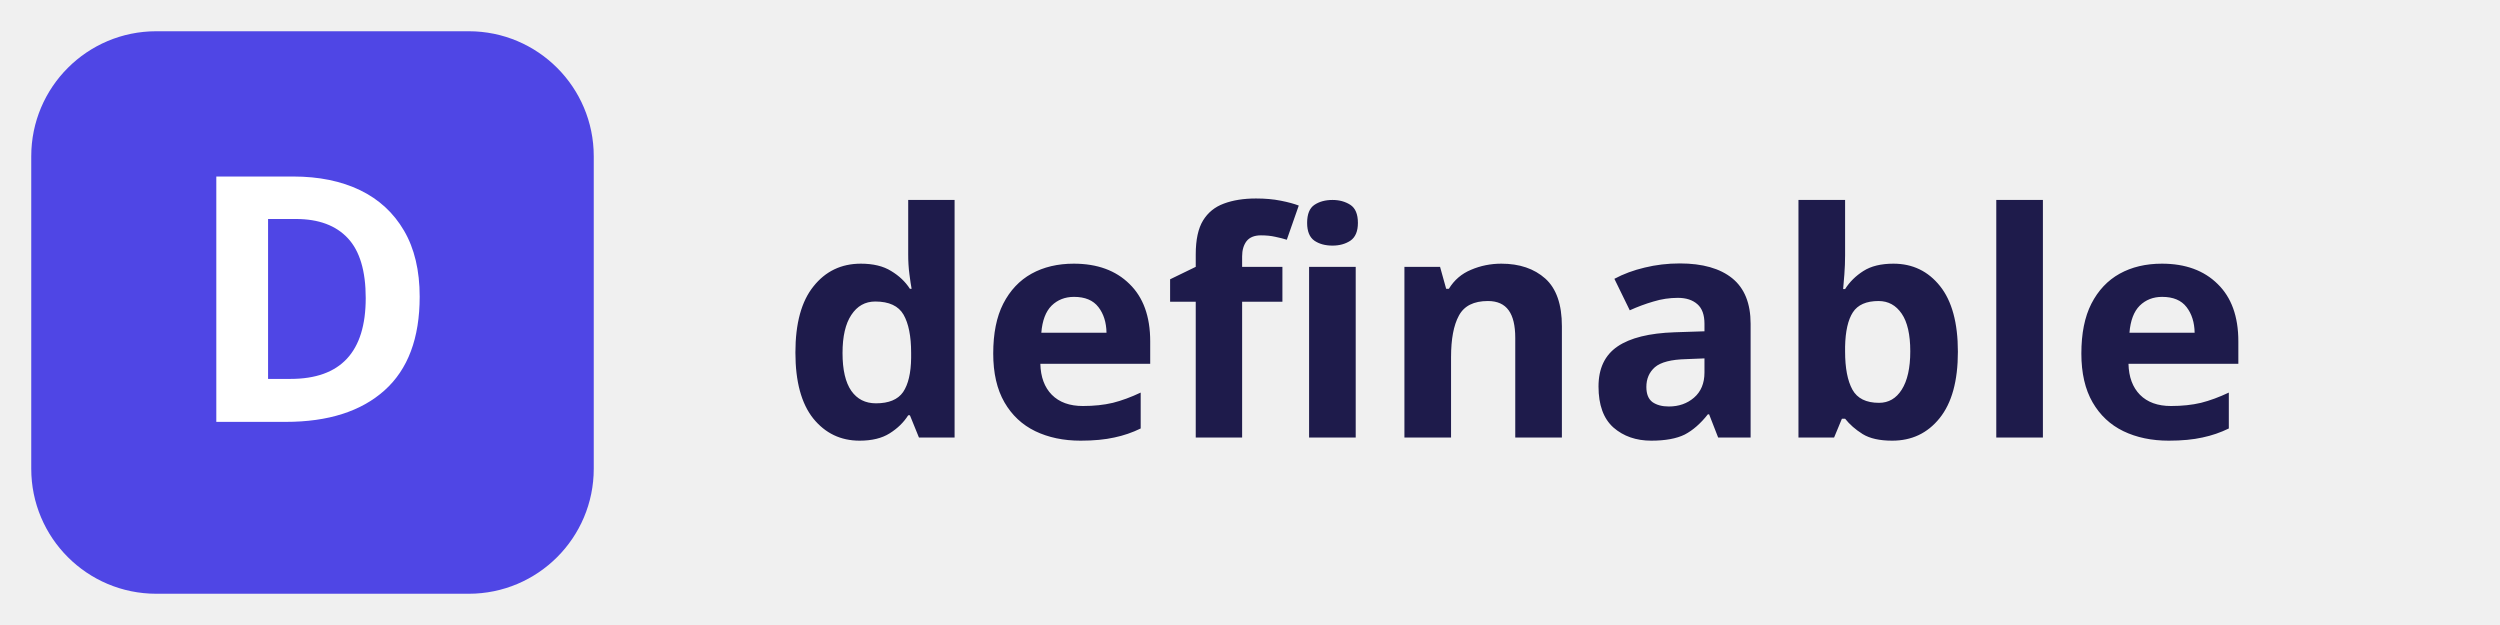
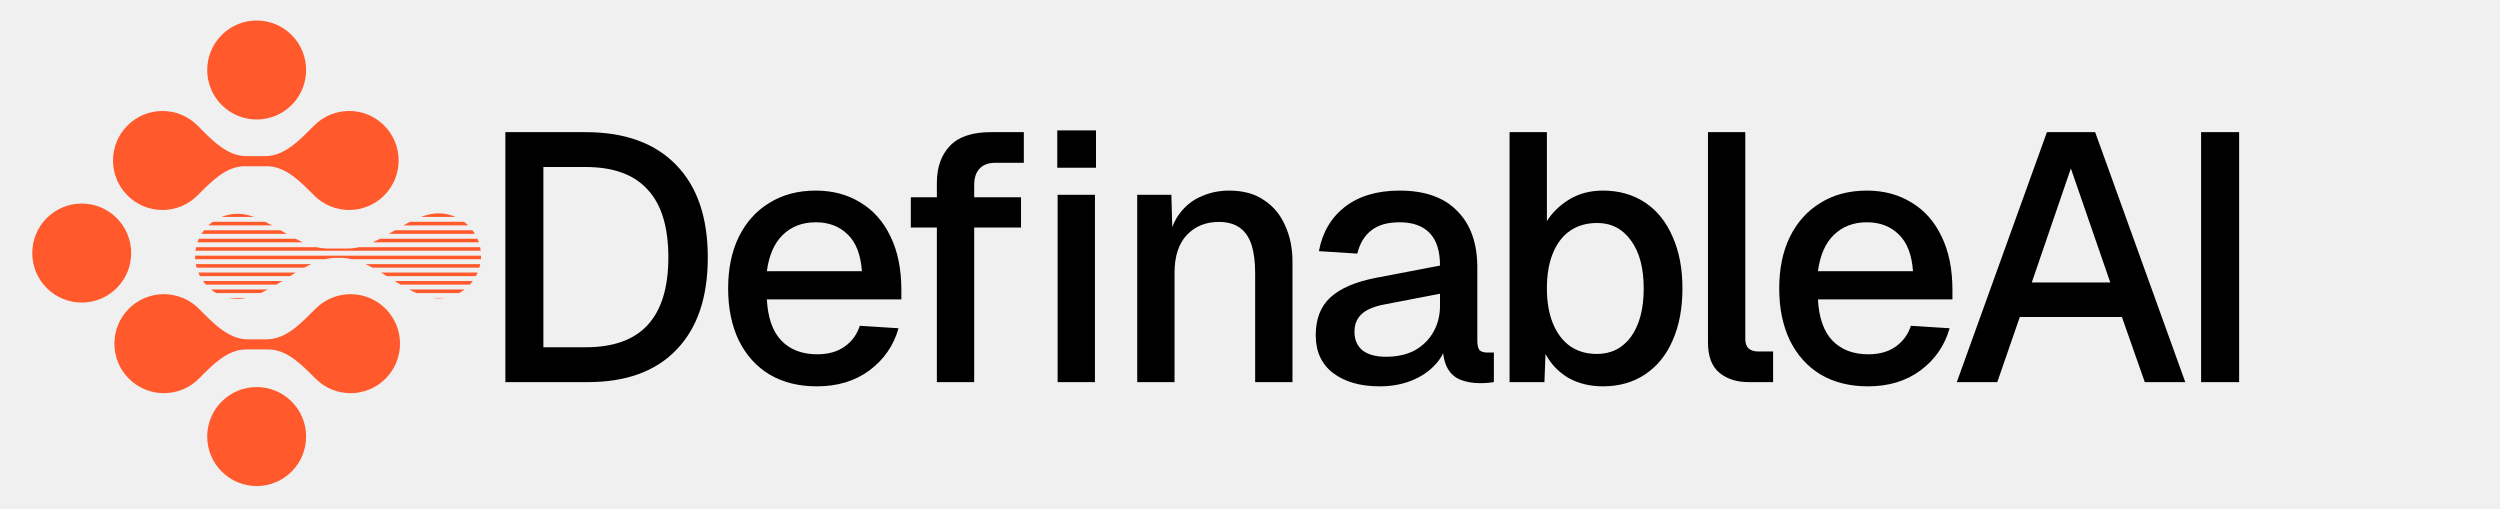
- <svg xmlns="http://www.w3.org/2000/svg" viewBox="0 0 160 40" fill="none">
-   <rect width="36" height="36" x="2" y="2" rx="8" fill="#4F46E5" />
-   <text x="20" y="27" font-family="system-ui, sans-serif" font-size="22" font-weight="bold" fill="white" text-anchor="middle">D</text>
-   <text x="50" y="28" font-family="system-ui, sans-serif" font-size="20" font-weight="600" fill="#1E1B4B">definable</text>
+ <svg xmlns="http://www.w3.org/2000/svg" width="2689" height="547" viewBox="0 0 2689 547" fill="none">
+   <path d="M264.87 320.455C261.857 321.08 258.735 321.411 255.537 321.411C252.334 321.411 249.21 321.083 246.193 320.455H264.87ZM478.363 320.455C476.203 320.768 473.993 320.934 471.745 320.934C469.5 320.934 467.292 320.768 465.132 320.455H478.363ZM288.164 311.364C285.609 312.738 283.042 314.024 280.462 315.19H232.516C230.568 314.05 228.714 312.768 226.963 311.364H288.164ZM499.716 311.364C497.89 312.779 495.956 314.059 493.927 315.19H447.915C445.272 314.033 442.646 312.744 440.029 311.364H499.716ZM303.534 302.264C301.468 303.559 299.404 304.845 297.333 306.095H221.425C220.338 304.876 219.315 303.598 218.361 302.264H303.534ZM508.575 302.264C507.595 303.598 506.546 304.878 505.429 306.095H430.742C428.654 304.845 426.571 303.563 424.49 302.264H508.575ZM318.09 293.168C316.026 294.422 313.962 295.704 311.902 296.997H215.112C214.456 295.754 213.855 294.477 213.314 293.168H318.09ZM513.769 293.168C513.209 294.477 512.593 295.754 511.92 296.997H416.075C414.009 295.704 411.943 294.422 409.872 293.168H513.769ZM334.797 284.075C332.25 285.248 329.718 286.534 327.193 287.904H211.506C211.159 286.648 210.864 285.372 210.624 284.075H334.797ZM516.565 284.075C516.312 285.372 516.006 286.648 515.643 287.904H400.751C398.222 286.534 395.686 285.248 393.137 284.075H516.565ZM517.427 275.216C517.427 276.426 517.379 277.622 517.287 278.808H378.24C374.304 277.889 370.328 277.371 366.292 277.371H361.631C357.599 277.371 353.625 277.889 349.692 278.808H209.964C209.895 277.78 209.855 276.741 209.855 275.695C209.855 275.456 209.86 275.218 209.864 274.979H517.424C517.424 275.058 517.427 275.137 517.427 275.216ZM340.584 265.884C344.523 266.796 348.513 267.317 352.571 267.317H374.055C378.113 267.317 382.103 266.796 386.04 265.884H516.471C516.731 267.142 516.939 268.417 517.094 269.713H210.246C210.415 268.417 210.639 267.14 210.914 265.884H340.584ZM317.768 256.786C320.348 258.149 322.934 259.44 325.536 260.617H212.4C212.856 259.313 213.368 258.035 213.935 256.786H317.768ZM513.559 256.786C514.11 258.035 514.609 259.313 515.048 260.617H401.071C403.668 259.44 406.248 258.149 408.821 256.786H513.559ZM301.736 247.691C303.927 248.973 306.122 250.253 308.313 251.52H216.762C217.588 250.196 218.479 248.918 219.431 247.691H301.736ZM508.218 247.691C509.145 248.92 510.015 250.198 510.818 251.52H418.248C420.43 250.253 422.609 248.973 424.789 247.691H508.218ZM285.348 238.597C287.762 239.807 290.165 241.094 292.561 242.426H224.21C225.666 241.052 227.212 239.772 228.841 238.597H285.348ZM499.097 238.597C500.671 239.777 502.165 241.057 503.572 242.426H433.877C436.243 241.096 438.617 239.814 440.998 238.597H499.097ZM255.537 229.977C259.367 229.977 263.09 230.451 266.647 231.34C268.844 231.891 271.028 232.561 273.197 233.331H238.346C243.652 231.171 249.455 229.977 255.537 229.977ZM471.745 229.5C478.262 229.5 484.458 230.869 490.066 233.331H452.766C455.396 232.348 458.042 231.504 460.713 230.841C464.246 229.963 467.941 229.5 471.745 229.5Z" fill="#FF592C" />
+   <path d="M313.684 112.939C334.459 92.148 334.459 58.438 313.684 37.647C292.909 16.855 259.227 16.855 238.452 37.647C217.677 58.438 217.677 92.148 238.452 112.939C259.227 133.731 292.909 133.731 313.684 112.939Z" fill="#FF592C" />
+   <path d="M125.512 309.847C146.287 289.055 146.287 255.345 125.512 234.554C104.737 213.762 71.055 213.762 50.28 234.554C29.505 255.345 29.505 289.055 50.28 309.847C71.055 330.638 104.737 330.638 125.512 309.847Z" fill="#FF592C" />
+   <path d="M313.684 507.211C334.459 486.419 334.459 452.71 313.684 431.918C292.909 411.127 259.227 411.127 238.452 431.918C217.677 452.71 217.677 486.419 238.452 507.211C259.227 528.002 292.909 528.002 313.684 507.211Z" fill="#FF592C" />
+   <path d="M337.945 134.965C358.718 114.175 392.402 114.174 413.176 134.965C433.951 155.756 433.951 189.467 413.176 210.259C392.402 231.05 358.721 231.05 337.945 210.259C323.599 195.902 307.423 178.8 287.136 178.8H263.162C242.876 178.8 226.698 195.901 212.353 210.259C191.578 231.05 157.895 231.05 137.12 210.259C116.346 189.467 116.345 155.756 137.12 134.965C157.895 114.174 191.579 114.174 212.353 134.965C227.201 149.825 243.834 167.937 264.832 167.937H285.462C306.461 167.937 323.096 149.825 337.945 134.965Z" fill="#FF592C" />
+   <path d="M339.439 332.005C360.213 311.215 393.896 311.215 414.672 332.005C435.446 352.798 435.446 386.508 414.672 407.299C393.896 428.091 360.213 428.091 339.439 407.299C325.093 392.943 308.917 375.84 288.629 375.84H264.659C244.371 375.84 228.195 392.943 213.849 407.299C193.075 428.091 159.391 428.091 138.616 407.299C117.841 386.508 117.841 352.798 138.616 332.005C159.391 311.215 193.075 311.215 213.849 332.005C228.697 346.864 245.33 364.976 266.327 364.976H286.959C307.955 364.976 324.59 346.864 339.439 332.005Z" fill="#FF592C" />
+   <path d="M543.565 411V142.147H629.901C672.06 142.147 704.499 153.885 727.219 177.363C749.939 200.588 761.299 233.784 761.299 276.952C761.299 319.868 750.065 352.938 727.597 376.163C705.382 399.388 673.574 411 632.173 411H543.565ZM584.461 373.512H629.901C659.69 373.512 681.905 365.56 696.547 349.656C711.441 333.5 718.888 309.265 718.888 276.952C718.888 244.134 711.441 219.773 696.547 203.869C681.905 187.713 659.69 179.635 629.901 179.635H584.461V373.512ZM878.608 415.544C858.918 415.544 841.878 411.252 827.488 402.669C813.352 394.086 802.37 381.843 794.544 365.939C786.971 350.035 783.184 331.48 783.184 310.275C783.184 289.069 786.971 270.641 794.544 254.989C802.37 239.085 813.352 226.842 827.488 218.259C841.625 209.423 858.287 205.005 877.472 205.005C895.648 205.005 911.679 209.297 925.563 217.88C939.448 226.211 950.176 238.328 957.75 254.232C965.576 270.136 969.488 289.322 969.488 311.789V322.013H824.838C825.848 341.704 831.023 356.472 840.363 366.317C849.956 376.163 862.831 381.085 878.987 381.085C890.852 381.085 900.697 378.308 908.523 372.755C916.349 367.201 921.776 359.754 924.806 350.413L966.459 353.064C961.158 371.745 950.681 386.892 935.03 398.504C919.631 409.864 900.824 415.544 878.608 415.544ZM824.838 291.72H927.078C925.816 273.796 920.64 260.543 911.552 251.96C902.717 243.377 891.357 239.085 877.472 239.085C863.083 239.085 851.218 243.629 841.878 252.717C832.79 261.553 827.11 274.554 824.838 291.72ZM1007.7 411V196.675C1007.7 180.013 1012.37 166.76 1021.71 156.915C1031.05 147.069 1045.69 142.147 1065.63 142.147H1101.23V175.091H1070.93C1063.11 175.091 1057.3 177.236 1053.51 181.528C1049.73 185.567 1047.83 191.373 1047.83 198.947V411H1007.7ZM979.674 244.765V212.2H1098.2V244.765H979.674ZM1137.58 411V209.549H1177.72V411H1137.58ZM1137.2 180.392V140.253H1178.85V180.392H1137.2ZM1223.19 411V209.549H1259.92L1261.43 263.32L1256.51 260.669C1258.78 247.542 1263.08 236.94 1269.39 228.861C1275.7 220.783 1283.4 214.851 1292.49 211.064C1301.57 207.025 1311.42 205.005 1322.02 205.005C1337.17 205.005 1349.66 208.413 1359.51 215.229C1369.61 221.793 1377.18 230.881 1382.23 242.493C1387.53 253.853 1390.18 266.854 1390.18 281.496V411H1350.04V293.613C1350.04 281.748 1348.78 271.777 1346.26 263.699C1343.73 255.62 1339.57 249.436 1333.76 245.144C1327.95 240.852 1320.38 238.707 1311.04 238.707C1296.9 238.707 1285.42 243.377 1276.58 252.717C1267.75 262.058 1263.33 275.69 1263.33 293.613V411H1223.19ZM1484.12 415.544C1463.17 415.544 1446.38 410.748 1433.76 401.155C1421.39 391.562 1415.2 378.056 1415.2 360.637C1415.2 343.219 1420.38 329.713 1430.73 320.12C1441.33 310.275 1457.61 303.206 1479.58 298.915L1548.87 285.661C1548.87 270.01 1545.21 258.397 1537.89 250.824C1530.57 242.998 1519.71 239.085 1505.33 239.085C1492.45 239.085 1482.35 241.988 1475.03 247.795C1467.71 253.348 1462.66 261.679 1459.89 272.787L1418.61 270.136C1422.4 249.94 1431.74 234.036 1446.63 222.424C1461.78 210.812 1481.34 205.005 1505.33 205.005C1532.59 205.005 1553.29 212.326 1567.43 226.968C1581.82 241.357 1589.01 261.679 1589.01 287.933V366.317C1589.01 371.114 1589.77 374.522 1591.28 376.541C1593.05 378.308 1595.83 379.192 1599.61 379.192H1606.81V411C1605.55 411.252 1603.53 411.505 1600.75 411.757C1597.97 412.01 1595.07 412.136 1592.04 412.136C1583.46 412.136 1576.01 410.748 1569.7 407.971C1563.64 405.194 1559.1 400.65 1556.07 394.339C1553.04 387.775 1551.52 379.066 1551.52 368.211L1555.69 370.104C1553.67 378.94 1549.25 386.765 1542.43 393.581C1535.87 400.397 1527.41 405.825 1517.06 409.864C1506.97 413.651 1495.98 415.544 1484.12 415.544ZM1490.56 383.736C1502.67 383.736 1513.02 381.464 1521.61 376.92C1530.19 372.124 1536.88 365.56 1541.68 357.229C1546.47 348.899 1548.87 339.432 1548.87 328.829V315.955L1489.8 327.315C1477.68 329.587 1469.1 333.247 1464.05 338.296C1459.25 343.092 1456.86 349.277 1456.86 356.851C1456.86 365.434 1459.76 372.124 1465.57 376.92C1471.62 381.464 1479.95 383.736 1490.56 383.736ZM1724.05 415.544C1710.17 415.544 1697.8 412.515 1686.94 406.456C1676.34 400.145 1668.13 391.562 1662.33 380.707L1661.19 411H1623.7V142.147H1663.84V237.949C1669.14 229.114 1676.97 221.414 1687.32 214.851C1697.92 208.287 1710.17 205.005 1724.05 205.005C1741.47 205.005 1756.62 209.297 1769.49 217.88C1782.36 226.463 1792.21 238.707 1799.03 254.611C1806.09 270.262 1809.63 288.817 1809.63 310.275C1809.63 331.732 1806.09 350.413 1799.03 366.317C1792.21 381.969 1782.36 394.086 1769.49 402.669C1756.62 411.252 1741.47 415.544 1724.05 415.544ZM1717.61 380.707C1733.01 380.707 1745.26 374.522 1754.34 362.152C1763.43 349.53 1767.98 332.237 1767.98 310.275C1767.98 288.312 1763.43 271.146 1754.34 258.776C1745.26 246.154 1733.14 239.843 1717.99 239.843C1706.63 239.843 1696.91 242.62 1688.83 248.173C1680.76 253.727 1674.57 261.805 1670.28 272.408C1665.99 282.758 1663.84 295.38 1663.84 310.275C1663.84 324.664 1665.99 337.16 1670.28 347.763C1674.57 358.365 1680.76 366.57 1688.83 372.376C1696.91 377.93 1706.5 380.707 1717.61 380.707ZM1881.01 411C1867.89 411 1857.28 407.592 1849.2 400.776C1841.13 393.96 1837.09 383.105 1837.09 368.211V142.147H1877.23V364.424C1877.23 368.968 1878.36 372.376 1880.63 374.648C1883.16 376.92 1886.69 378.056 1891.24 378.056H1907.14V411H1881.01ZM2009.15 415.544C1989.46 415.544 1972.42 411.252 1958.03 402.669C1943.89 394.086 1932.91 381.843 1925.09 365.939C1917.51 350.035 1913.73 331.48 1913.73 310.275C1913.73 289.069 1917.51 270.641 1925.09 254.989C1932.91 239.085 1943.89 226.842 1958.03 218.259C1972.17 209.423 1988.83 205.005 2008.01 205.005C2026.19 205.005 2042.22 209.297 2056.1 217.88C2069.99 226.211 2080.72 238.328 2088.29 254.232C2096.12 270.136 2100.03 289.322 2100.03 311.789V322.013H1955.38C1956.39 341.704 1961.56 356.472 1970.9 366.317C1980.5 376.163 1993.37 381.085 2009.53 381.085C2021.39 381.085 2031.24 378.308 2039.06 372.755C2046.89 367.201 2052.32 359.754 2055.35 350.413L2097 353.064C2091.7 371.745 2081.22 386.892 2065.57 398.504C2050.17 409.864 2031.37 415.544 2009.15 415.544ZM1955.38 291.72H2057.62C2056.36 273.796 2051.18 260.543 2042.09 251.96C2033.26 243.377 2021.9 239.085 2008.01 239.085C1993.62 239.085 1981.76 243.629 1972.42 252.717C1963.33 261.553 1957.65 274.554 1955.38 291.72ZM2104.73 411L2201.67 142.147H2253.54L2350.48 411H2306.94L2282.32 340.947H2172.51L2148.27 411H2104.73ZM2185.38 303.837H2269.83L2227.42 181.149L2185.38 303.837ZM2367.51 411V142.147H2408.41V411H2367.51Z" fill="black" />
</svg>
